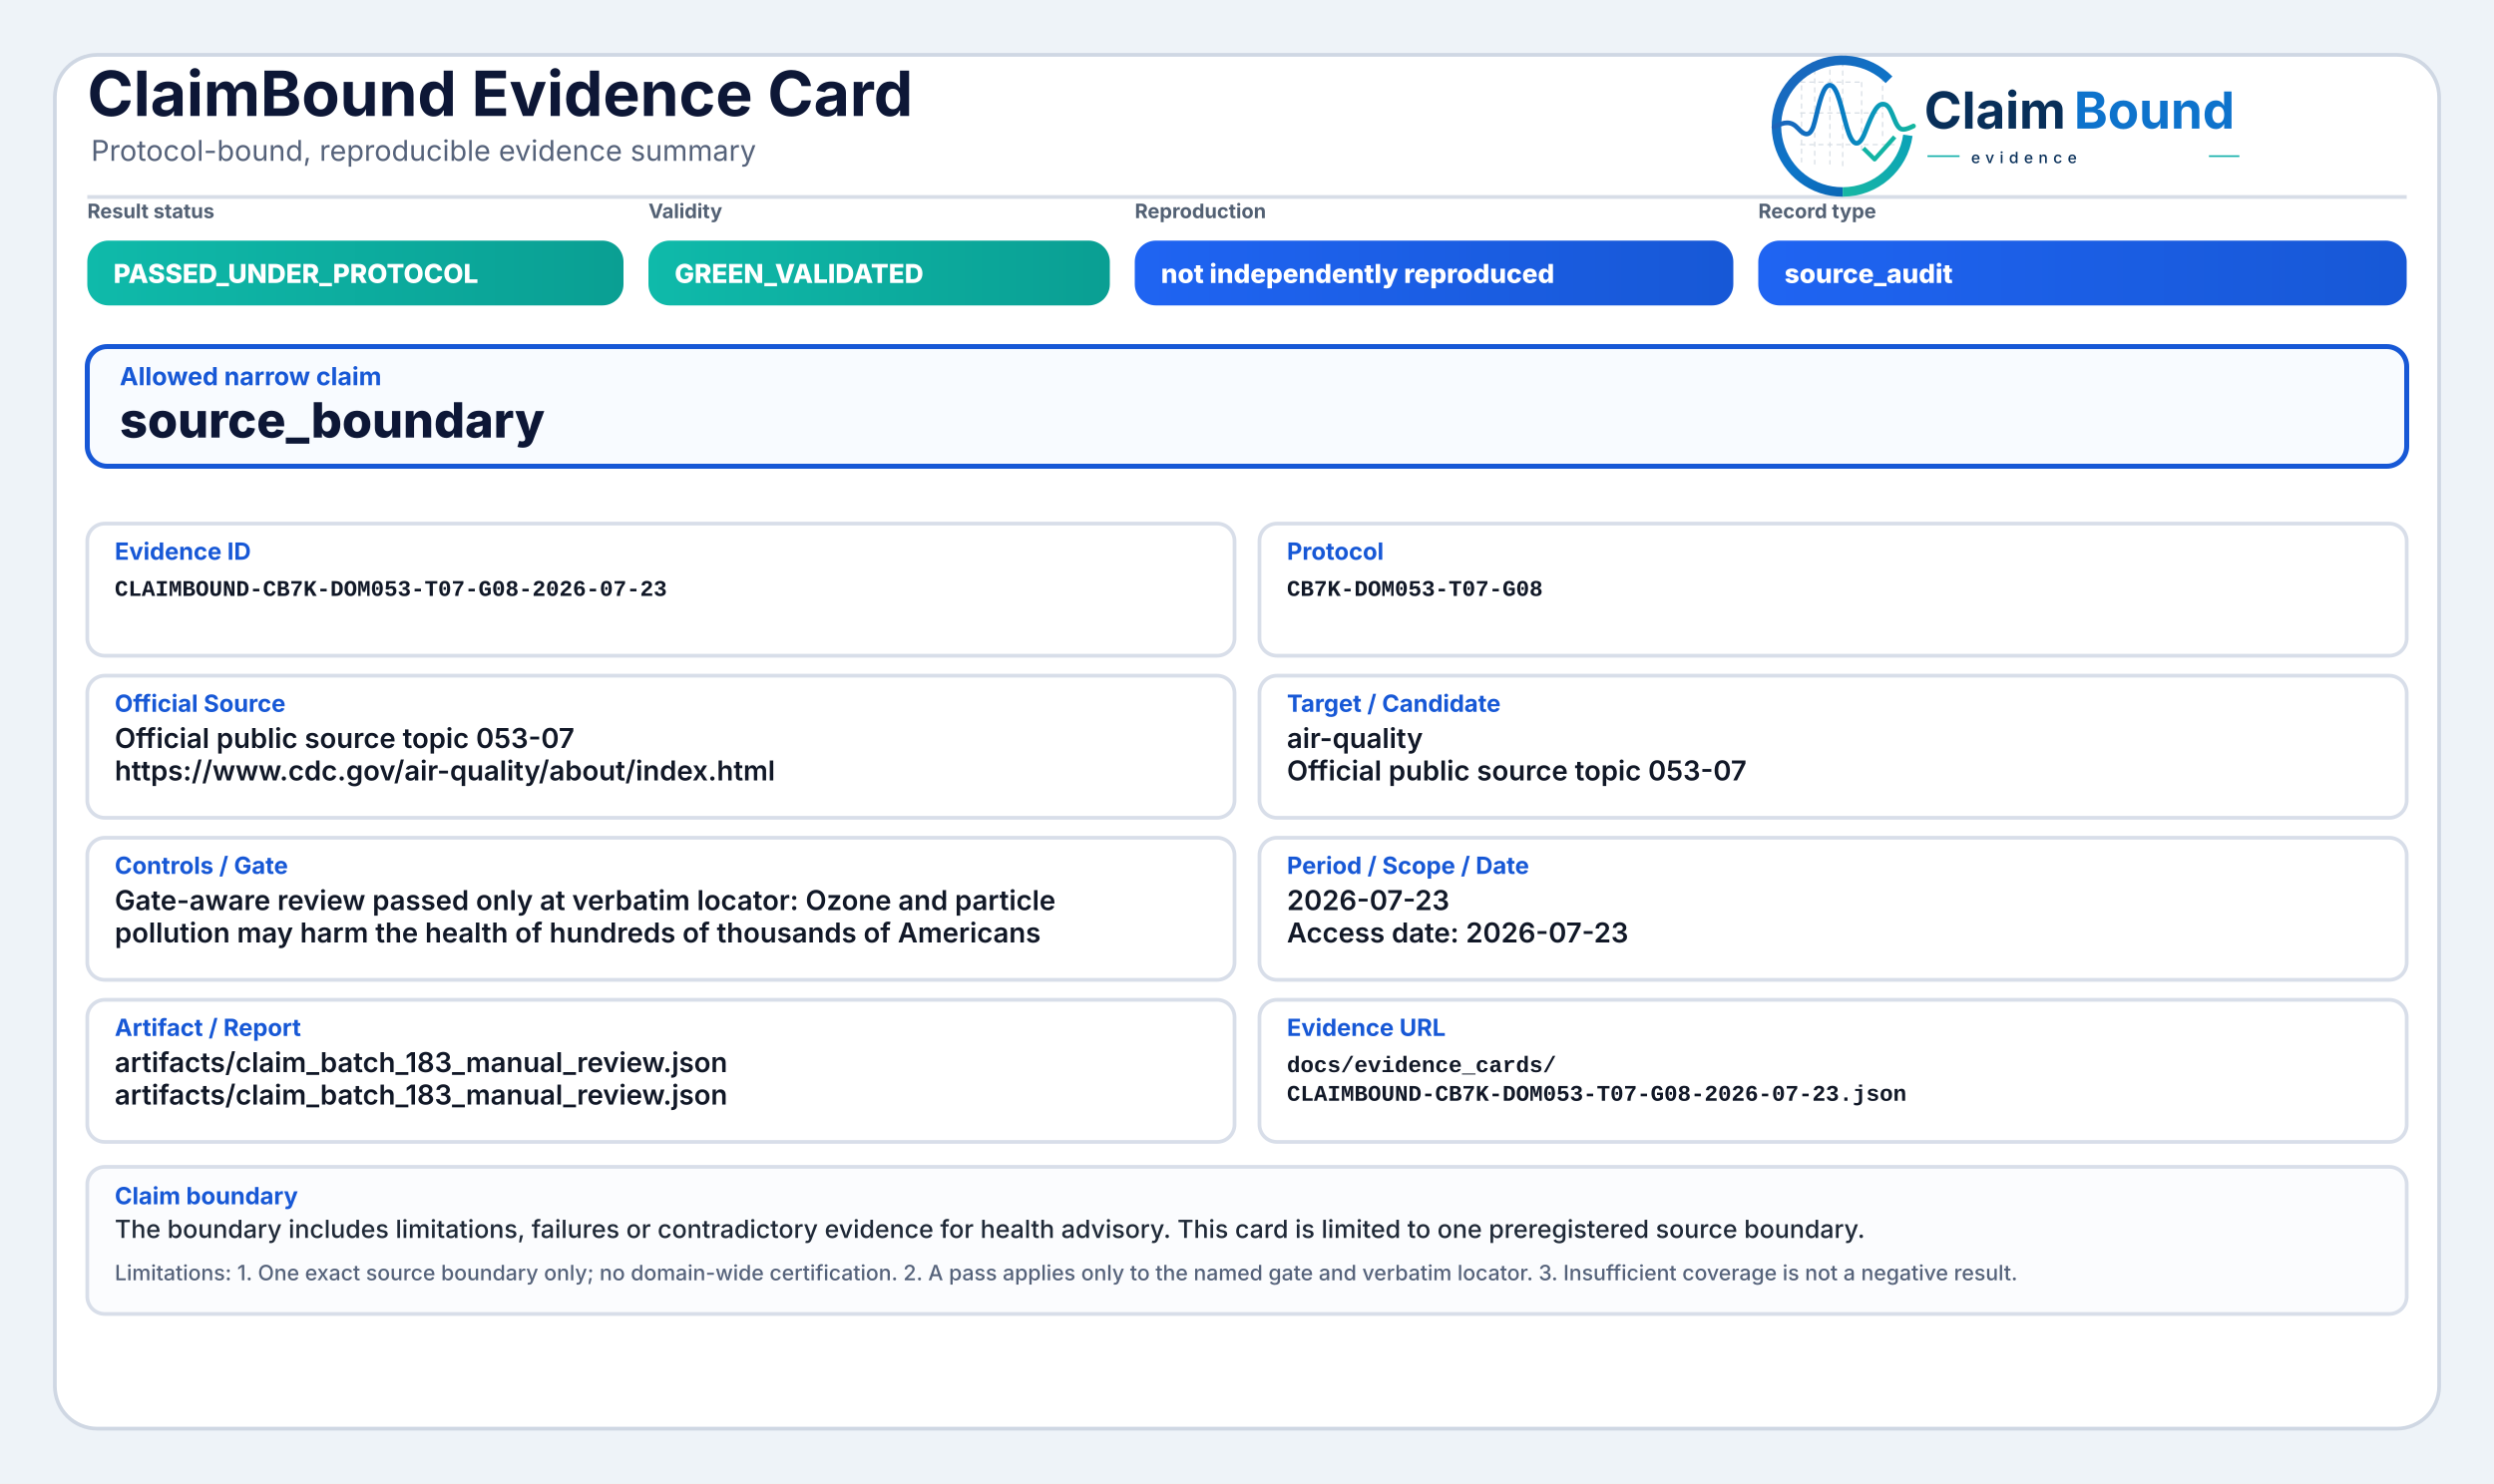
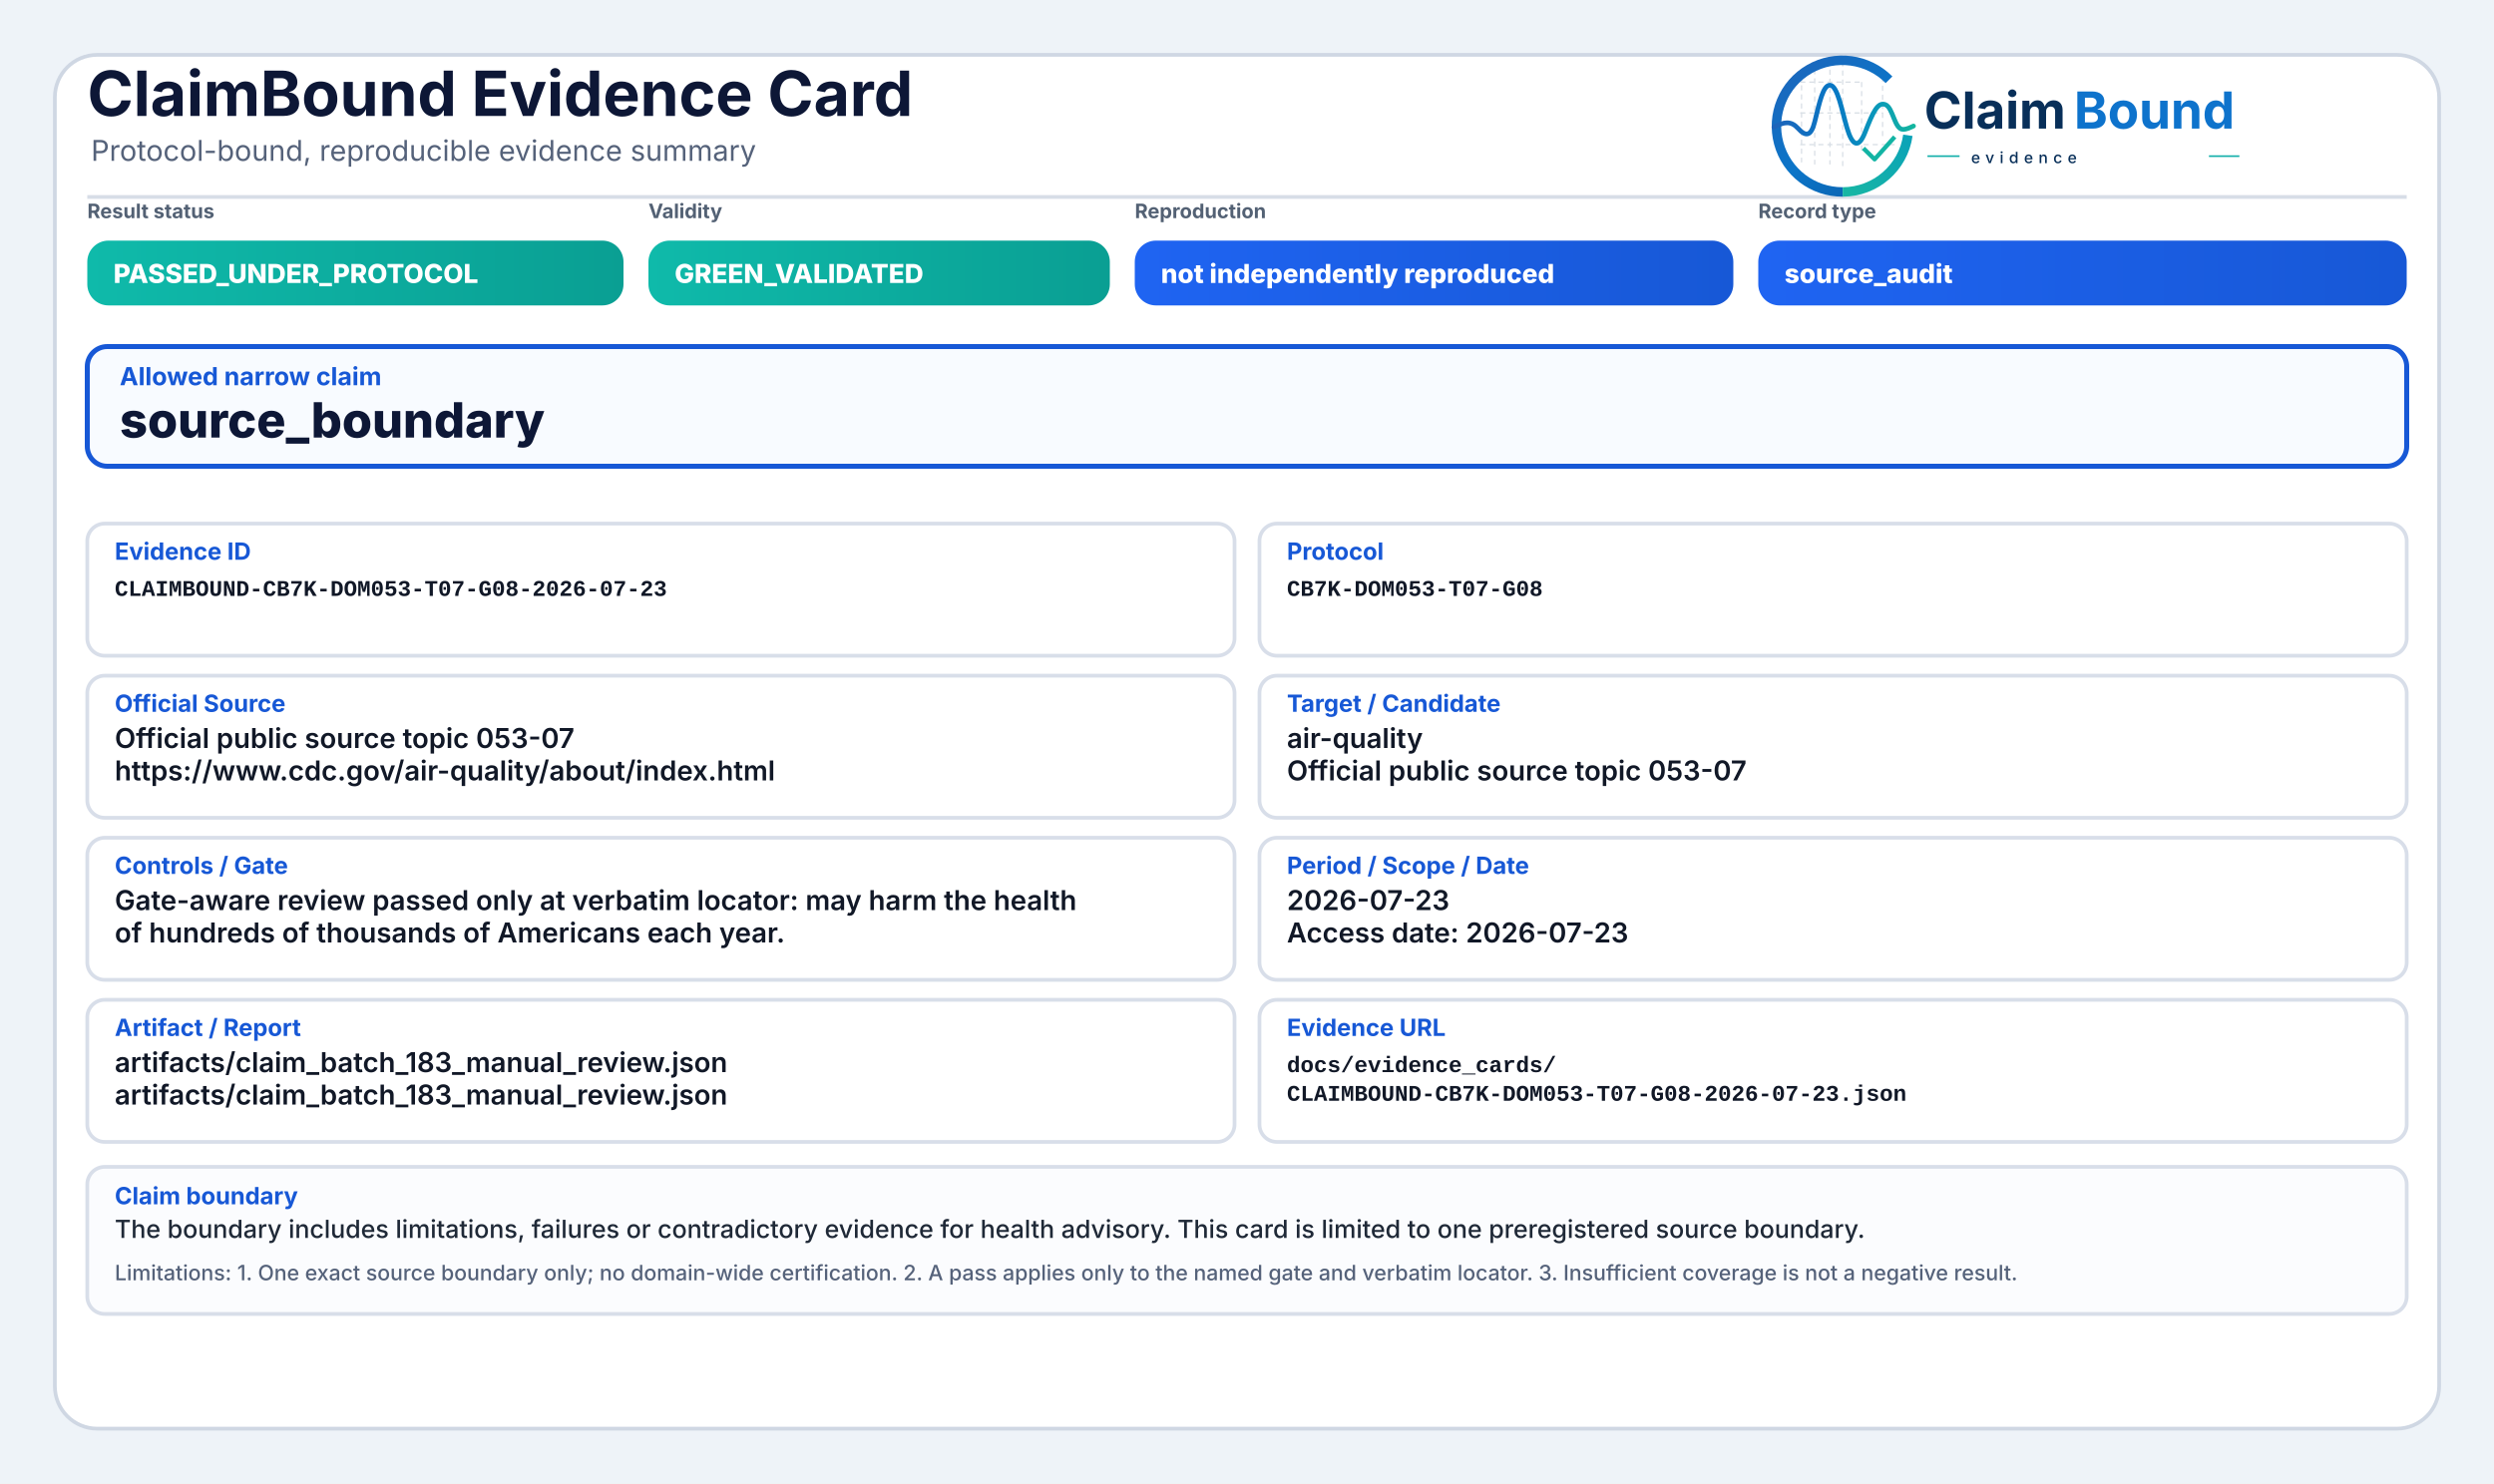
<svg xmlns="http://www.w3.org/2000/svg" width="2000" height="1190" viewBox="0 0 2000 1190" role="img" aria-label="ClaimBound Evidence Card">
  <defs>
    <linearGradient id="greenGrad" x1="0" y1="0" x2="1" y2="0">
      <stop offset="0%" stop-color="#0fbaaa" />
      <stop offset="100%" stop-color="#0a9f93" />
    </linearGradient>
    <linearGradient id="yellowGrad" x1="0" y1="0" x2="1" y2="0">
      <stop offset="0%" stop-color="#fbbf24" />
      <stop offset="100%" stop-color="#d97706" />
    </linearGradient>
    <linearGradient id="amberGrad" x1="0" y1="0" x2="1" y2="0">
      <stop offset="0%" stop-color="#f97316" />
      <stop offset="100%" stop-color="#c2410c" />
    </linearGradient>
    <linearGradient id="redGrad" x1="0" y1="0" x2="1" y2="0">
      <stop offset="0%" stop-color="#ef4444" />
      <stop offset="100%" stop-color="#b91c1c" />
    </linearGradient>
    <linearGradient id="grayGrad" x1="0" y1="0" x2="1" y2="0">
      <stop offset="0%" stop-color="#64748b" />
      <stop offset="100%" stop-color="#475569" />
    </linearGradient>
    <linearGradient id="blueGrad" x1="0" y1="0" x2="1" y2="0">
      <stop offset="0%" stop-color="#1f64f2" />
      <stop offset="100%" stop-color="#1758d6" />
    </linearGradient>
    <linearGradient id="logoRingBlue" x1="73" y1="453" x2="348" y2="793" gradientUnits="userSpaceOnUse">
      <stop offset="0" stop-color="#1E64BA" />
      <stop offset="0.55" stop-color="#0C75C8" />
      <stop offset="1" stop-color="#0A5FAB" />
    </linearGradient>
    <linearGradient id="logoRingTeal" x1="221" y1="792" x2="403" y2="594" gradientUnits="userSpaceOnUse">
      <stop offset="0" stop-color="#18B7A3" />
      <stop offset="1" stop-color="#089EBC" />
    </linearGradient>
    <linearGradient id="logoSignalGradient" x1="61" y1="628" x2="404" y2="628" gradientUnits="userSpaceOnUse">
      <stop offset="0" stop-color="#1E64BA" />
      <stop offset="0.43" stop-color="#0877C4" />
      <stop offset="0.72" stop-color="#0A97BB" />
      <stop offset="1" stop-color="#14B69E" />
    </linearGradient>
  </defs>
  <rect x="0" y="0" width="2000" height="1190" fill="#eef3f8" />
  <rect x="44" y="44" width="1912" height="1102" rx="34" fill="#ffffff" stroke="#cfd7e3" stroke-width="3" />
  <path d="M70 158 H1930" stroke="#d7dde7" stroke-width="3" />
  <text x="70" y="93" font-family="Inter, Segoe UI, Arial, sans-serif" font-size="50" font-weight="750" fill="#0d1736">ClaimBound Evidence Card</text>
  <text x="73" y="129" font-family="Inter, Segoe UI, Arial, sans-serif" font-size="23" font-weight="400" fill="#55627a">Protocol-bound, reproducible evidence summary</text>
  <g aria-label="ClaimBound evidence logo" transform="translate(1415,52) scale(0.33) translate(-40,-478)">
    <g stroke-linecap="butt" stroke-linejoin="round">
      <g stroke="#CBD3DC" stroke-width="3.2" stroke-linecap="round" stroke-dasharray="10 12" opacity="0.72">
        <path d="M130 507V714" />
        <path d="M162 490V719" />
        <path d="M199 491V719" />
        <path d="M230 471V726" />
        <path d="M276 521V690" />
        <path d="M327 508V650" />
        <path d="M128 520H277" />
        <path d="M128 595H327" />
        <path d="M128 672H355" />
      </g>
      <path d="M342.6 514.3A160 160 0 1 0 230 787" fill="none" stroke="url(#logoRingBlue)" stroke-width="23" />
      <path d="M230 787A160 160 0 0 0 388.4 649.3" fill="none" stroke="url(#logoRingTeal)" stroke-width="23" />
      <path d="M63 629.5C87 616.4 104.3 613.6 121.2 632.2C140.7 653.8 153.4 651.6 162.1 616.2C173.8 568.5 182.5 527.5 198.9 527.5C217.5 527.5 228.4 590.6 240.3 630.8C253.4 675.4 268.6 682.8 284.6 641.5C303.5 592.9 315.2 567.6 333.7 574.7C352.6 582 355.7 635.1 376.6 634.9C386.2 634.8 394 630.4 402 626.8" fill="none" stroke="url(#logoSignalGradient)" stroke-width="11.5" stroke-linecap="round" />
      <path d="M284 684.5L307.5 707.7L353 657" fill="none" stroke="#12B4A4" stroke-width="10.5" stroke-linecap="square" />
    </g>
    <text x="428" y="633" font-family="Inter, Segoe UI, Arial, sans-serif" font-size="124" font-weight="750" fill="#082F59" text-rendering="geometricPrecision">Claim</text>
    <text x="792" y="633" font-family="Inter, Segoe UI, Arial, sans-serif" font-size="124" font-weight="750" fill="#0E73CC" text-rendering="geometricPrecision">Bound</text>
    <line x1="436" y1="700" x2="514" y2="700" stroke="#11AFA9" stroke-width="4" />
    <text x="542" y="717" font-family="Inter, Segoe UI, Arial, sans-serif" font-size="38" font-weight="500" letter-spacing="13" fill="#082F59">evidence</text>
    <line x1="1120" y1="700" x2="1194" y2="700" stroke="#11AFA9" stroke-width="4" />
  </g>
  <text x="70" y="175" font-family="Inter, Segoe UI, Arial, sans-serif" font-size="16" font-weight="650" fill="#536174">Result status</text>
  <rect x="70" y="193" width="430" height="52" rx="17" fill="url(#greenGrad)" />
  <text x="91" y="227" font-family="Inter, Segoe UI, Arial, sans-serif" font-size="21" font-weight="800" fill="#ffffff">PASSED_UNDER_PROTOCOL</text>
  <text x="520" y="175" font-family="Inter, Segoe UI, Arial, sans-serif" font-size="16" font-weight="650" fill="#536174">Validity</text>
  <rect x="520" y="193" width="370" height="52" rx="17" fill="url(#greenGrad)" />
  <text x="541" y="227" font-family="Inter, Segoe UI, Arial, sans-serif" font-size="21" font-weight="800" fill="#ffffff">GREEN_VALIDATED</text>
  <text x="910" y="175" font-family="Inter, Segoe UI, Arial, sans-serif" font-size="16" font-weight="650" fill="#536174">Reproduction</text>
  <rect x="910" y="193" width="480" height="52" rx="17" fill="url(#blueGrad)" />
  <text x="931" y="227" font-family="Inter, Segoe UI, Arial, sans-serif" font-size="21" font-weight="800" fill="#ffffff">not independently reproduced</text>
  <text x="1410" y="175" font-family="Inter, Segoe UI, Arial, sans-serif" font-size="16" font-weight="650" fill="#536174">Record type</text>
  <rect x="1410" y="193" width="520" height="52" rx="17" fill="url(#blueGrad)" />
  <text x="1431" y="227" font-family="Inter, Segoe UI, Arial, sans-serif" font-size="21" font-weight="800" fill="#ffffff">source_audit</text>
  <rect x="70" y="278" width="1860" height="96" rx="16" fill="#f8fbff" stroke="#1758d6" stroke-width="4" />
  <text x="96" y="309" font-family="Inter, Segoe UI, Arial, sans-serif" font-size="20" font-weight="750" fill="#1758d6">Allowed narrow claim</text>
  <text x="96" y="351" font-family="Inter, Segoe UI, Arial, sans-serif" font-size="39" font-weight="800" fill="#0d1736">source_boundary</text>
  <rect x="70" y="420" width="920" height="106" rx="14" fill="#ffffff" stroke="#d8dee9" stroke-width="3" />
  <text x="92" y="449" font-family="Inter, Segoe UI, Arial, sans-serif" font-size="19" font-weight="750" fill="#1758d6">Evidence ID</text>
  <text x="92" y="478" font-family="SFMono-Regular, Consolas, Liberation Mono, monospace" font-size="18" font-weight="600" fill="#111827">CLAIMBOUND-CB7K-DOM053-T07-G08-2026-07-23</text>
  <rect x="1010" y="420" width="920" height="106" rx="14" fill="#ffffff" stroke="#d8dee9" stroke-width="3" />
  <text x="1032" y="449" font-family="Inter, Segoe UI, Arial, sans-serif" font-size="19" font-weight="750" fill="#1758d6">Protocol</text>
  <text x="1032" y="478" font-family="SFMono-Regular, Consolas, Liberation Mono, monospace" font-size="18" font-weight="600" fill="#111827">CB7K-DOM053-T07-G08</text>
  <rect x="70" y="542" width="920" height="114" rx="14" fill="#ffffff" stroke="#d8dee9" stroke-width="3" />
  <text x="92" y="571" font-family="Inter, Segoe UI, Arial, sans-serif" font-size="19" font-weight="750" fill="#1758d6">Official Source</text>
  <text x="92" y="600" font-family="Inter, Segoe UI, Arial, sans-serif" font-size="22" font-weight="600" fill="#111827">Official public source topic 053-07</text>
  <text x="92" y="626" font-family="Inter, Segoe UI, Arial, sans-serif" font-size="22" font-weight="600" fill="#111827">https://www.cdc.gov/air-quality/about/index.html</text>
  <rect x="1010" y="542" width="920" height="114" rx="14" fill="#ffffff" stroke="#d8dee9" stroke-width="3" />
  <text x="1032" y="571" font-family="Inter, Segoe UI, Arial, sans-serif" font-size="19" font-weight="750" fill="#1758d6">Target / Candidate</text>
  <text x="1032" y="600" font-family="Inter, Segoe UI, Arial, sans-serif" font-size="22" font-weight="600" fill="#111827">air-quality</text>
  <text x="1032" y="626" font-family="Inter, Segoe UI, Arial, sans-serif" font-size="22" font-weight="600" fill="#111827">Official public source topic 053-07</text>
  <rect x="70" y="672" width="920" height="114" rx="14" fill="#ffffff" stroke="#d8dee9" stroke-width="3" />
  <text x="92" y="701" font-family="Inter, Segoe UI, Arial, sans-serif" font-size="19" font-weight="750" fill="#1758d6">Controls / Gate</text>
-   <text x="92" y="730" font-family="Inter, Segoe UI, Arial, sans-serif" font-size="22" font-weight="600" fill="#111827">Gate-aware review passed only at verbatim locator: Ozone and particle</text>
-   <text x="92" y="756" font-family="Inter, Segoe UI, Arial, sans-serif" font-size="22" font-weight="600" fill="#111827">pollution may harm the health of hundreds of thousands of Americans</text>
+   <text x="92" y="730" font-family="Inter, Segoe UI, Arial, sans-serif" font-size="22" font-weight="600" fill="#111827">Gate-aware review passed only at verbatim locator: may harm the health</text>
+   <text x="92" y="756" font-family="Inter, Segoe UI, Arial, sans-serif" font-size="22" font-weight="600" fill="#111827">of hundreds of thousands of Americans each year.</text>
  <rect x="1010" y="672" width="920" height="114" rx="14" fill="#ffffff" stroke="#d8dee9" stroke-width="3" />
  <text x="1032" y="701" font-family="Inter, Segoe UI, Arial, sans-serif" font-size="19" font-weight="750" fill="#1758d6">Period / Scope / Date</text>
  <text x="1032" y="730" font-family="Inter, Segoe UI, Arial, sans-serif" font-size="22" font-weight="600" fill="#111827">2026-07-23</text>
  <text x="1032" y="756" font-family="Inter, Segoe UI, Arial, sans-serif" font-size="22" font-weight="600" fill="#111827">Access date: 2026-07-23</text>
  <rect x="70" y="802" width="920" height="114" rx="14" fill="#ffffff" stroke="#d8dee9" stroke-width="3" />
  <text x="92" y="831" font-family="Inter, Segoe UI, Arial, sans-serif" font-size="19" font-weight="750" fill="#1758d6">Artifact / Report</text>
  <text x="92" y="860" font-family="Inter, Segoe UI, Arial, sans-serif" font-size="22" font-weight="600" fill="#111827">artifacts/claim_batch_183_manual_review.json</text>
  <text x="92" y="886" font-family="Inter, Segoe UI, Arial, sans-serif" font-size="22" font-weight="600" fill="#111827">artifacts/claim_batch_183_manual_review.json</text>
  <rect x="1010" y="802" width="920" height="114" rx="14" fill="#ffffff" stroke="#d8dee9" stroke-width="3" />
  <text x="1032" y="831" font-family="Inter, Segoe UI, Arial, sans-serif" font-size="19" font-weight="750" fill="#1758d6">Evidence URL</text>
  <text x="1032" y="860" font-family="SFMono-Regular, Consolas, Liberation Mono, monospace" font-size="18" font-weight="600" fill="#111827">docs/evidence_cards/</text>
  <text x="1032" y="883" font-family="SFMono-Regular, Consolas, Liberation Mono, monospace" font-size="18" font-weight="600" fill="#111827">CLAIMBOUND-CB7K-DOM053-T07-G08-2026-07-23.json</text>
  <rect x="70" y="936" width="1860" height="118" rx="14" fill="#fbfcfe" stroke="#d8dee9" stroke-width="3" />
  <text x="92" y="966" font-family="Inter, Segoe UI, Arial, sans-serif" font-size="19" font-weight="750" fill="#1758d6">Claim boundary</text>
  <text x="92" y="993" font-family="Inter, Segoe UI, Arial, sans-serif" font-size="20" font-weight="500" fill="#1f2937">The boundary includes limitations, failures or contradictory evidence for health advisory. This card is limited to one preregistered source boundary.</text>
  <text x="92" y="1027" font-family="Inter, Segoe UI, Arial, sans-serif" font-size="17" font-weight="500" fill="#55627a">Limitations: 1. One exact source boundary only; no domain-wide certification. 2. A pass applies only to the named gate and verbatim locator. 3. Insufficient coverage is not a negative result.</text>
</svg>
